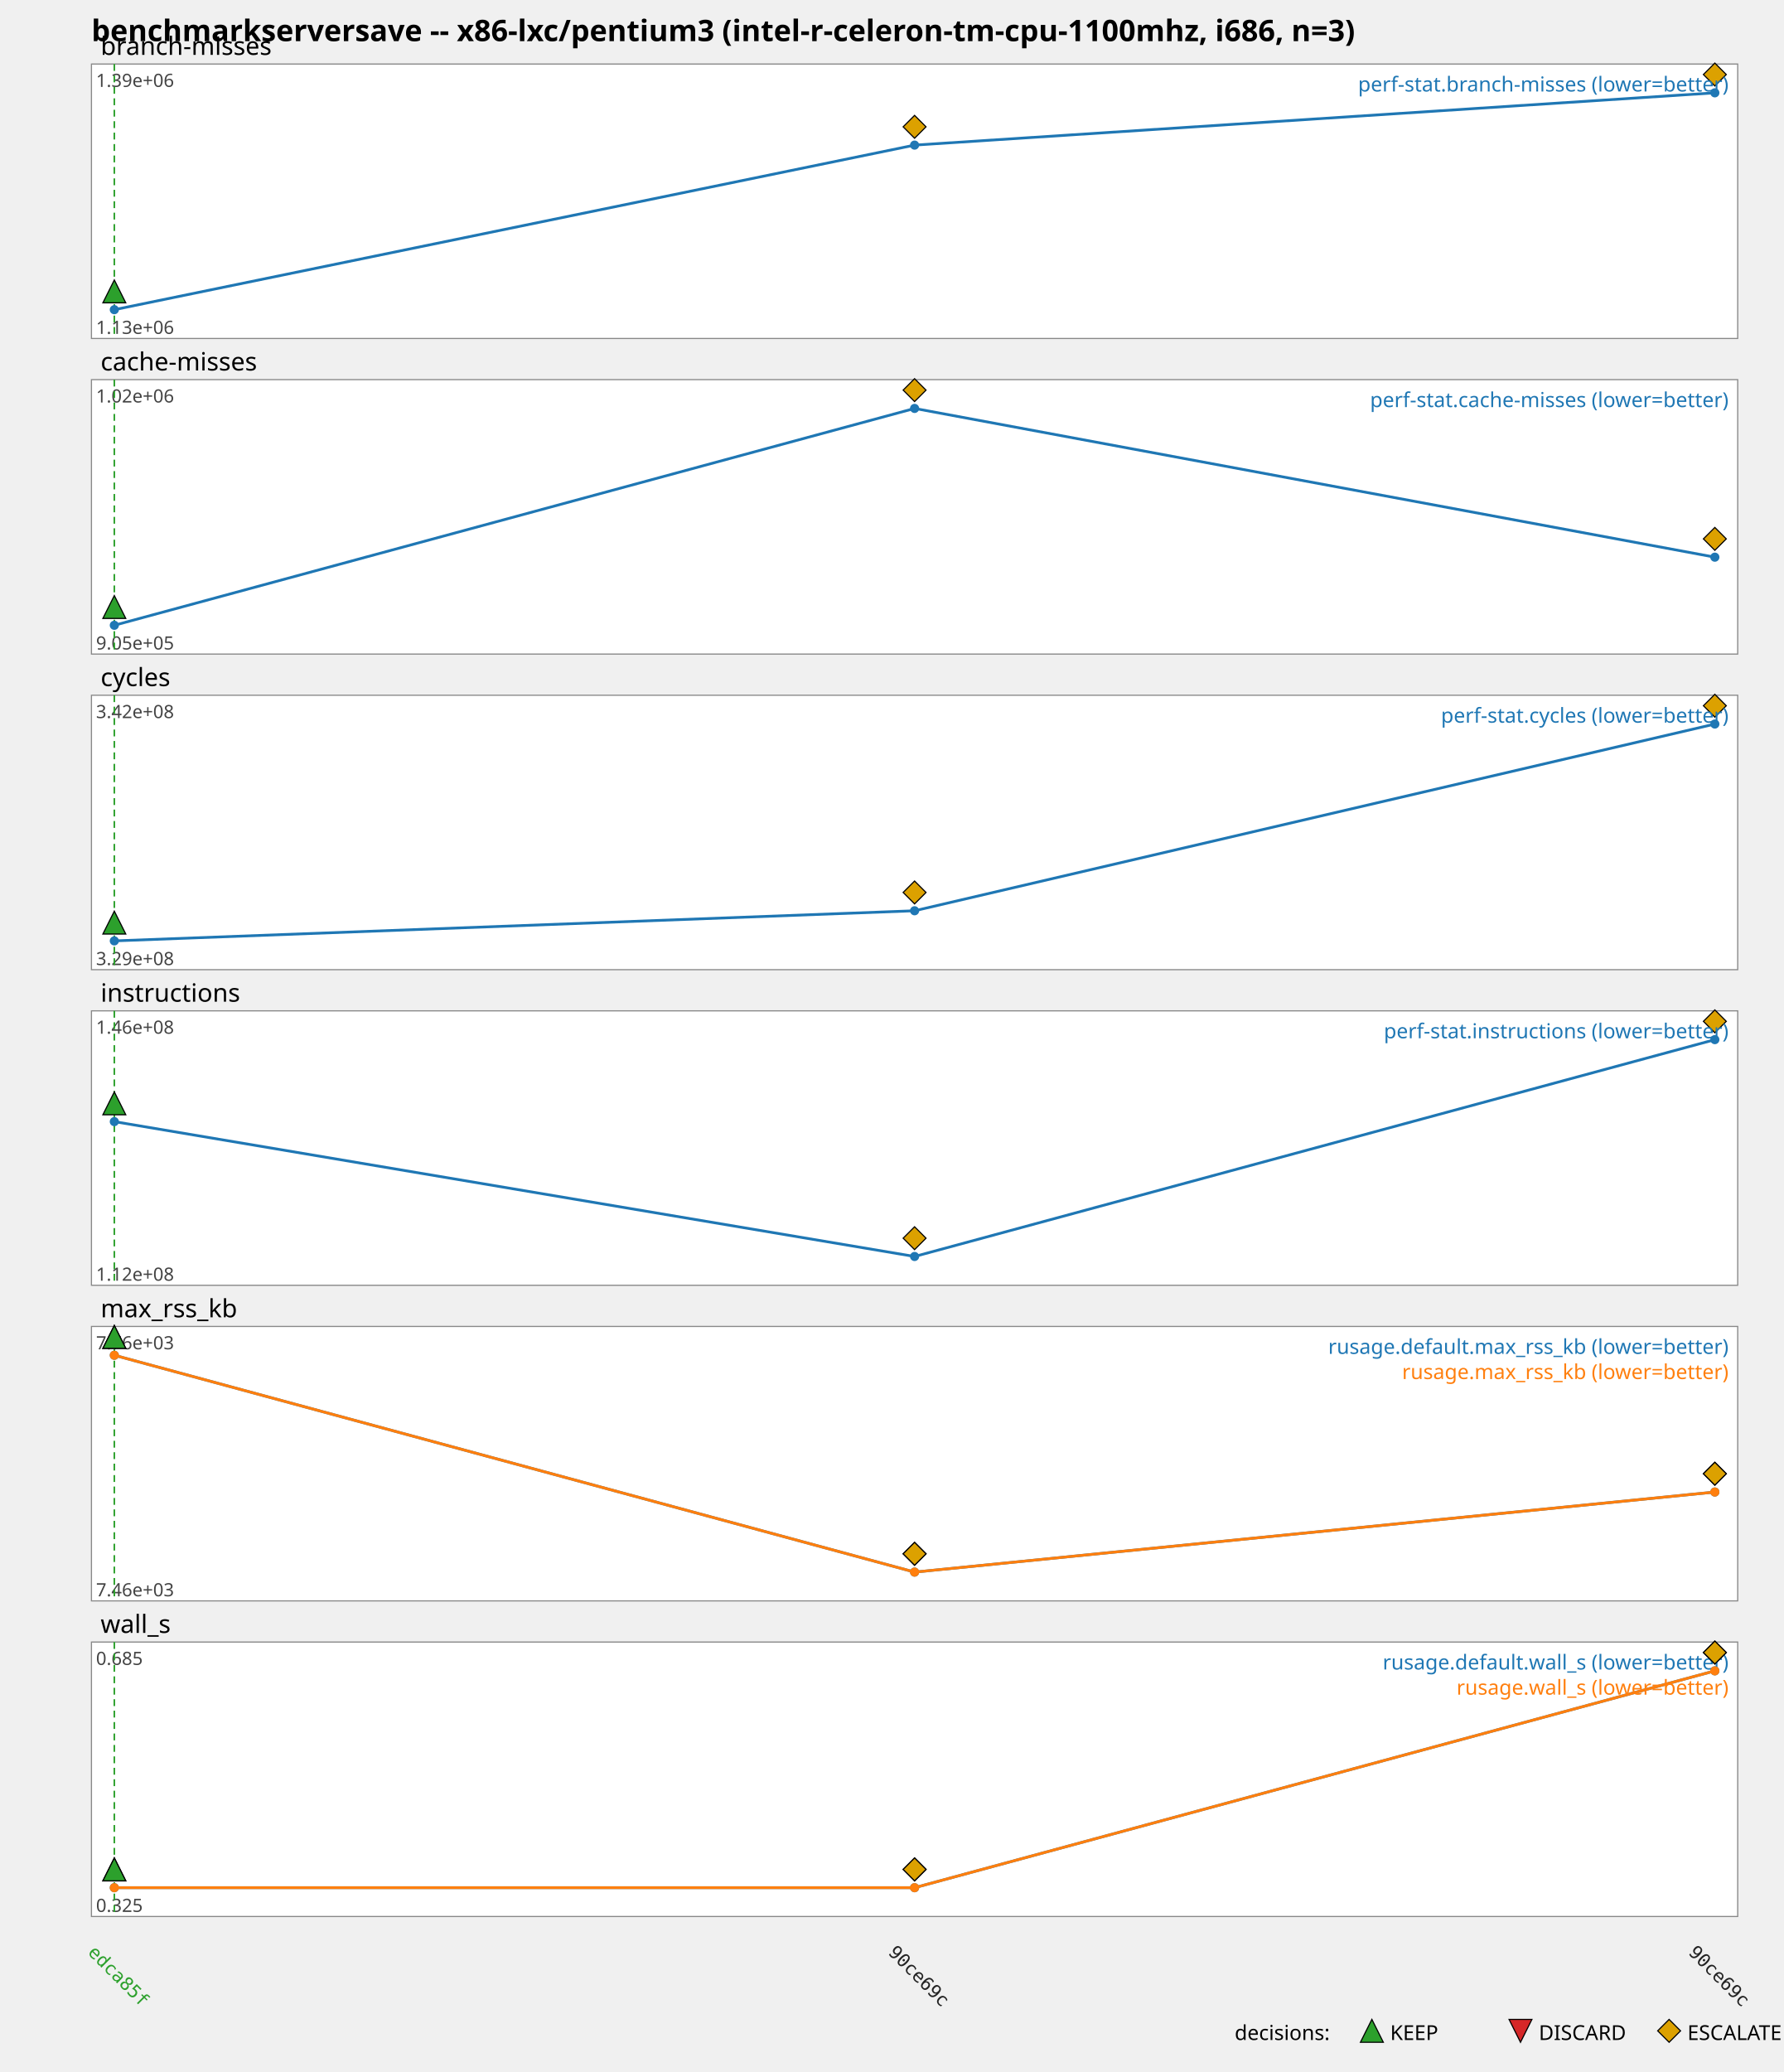
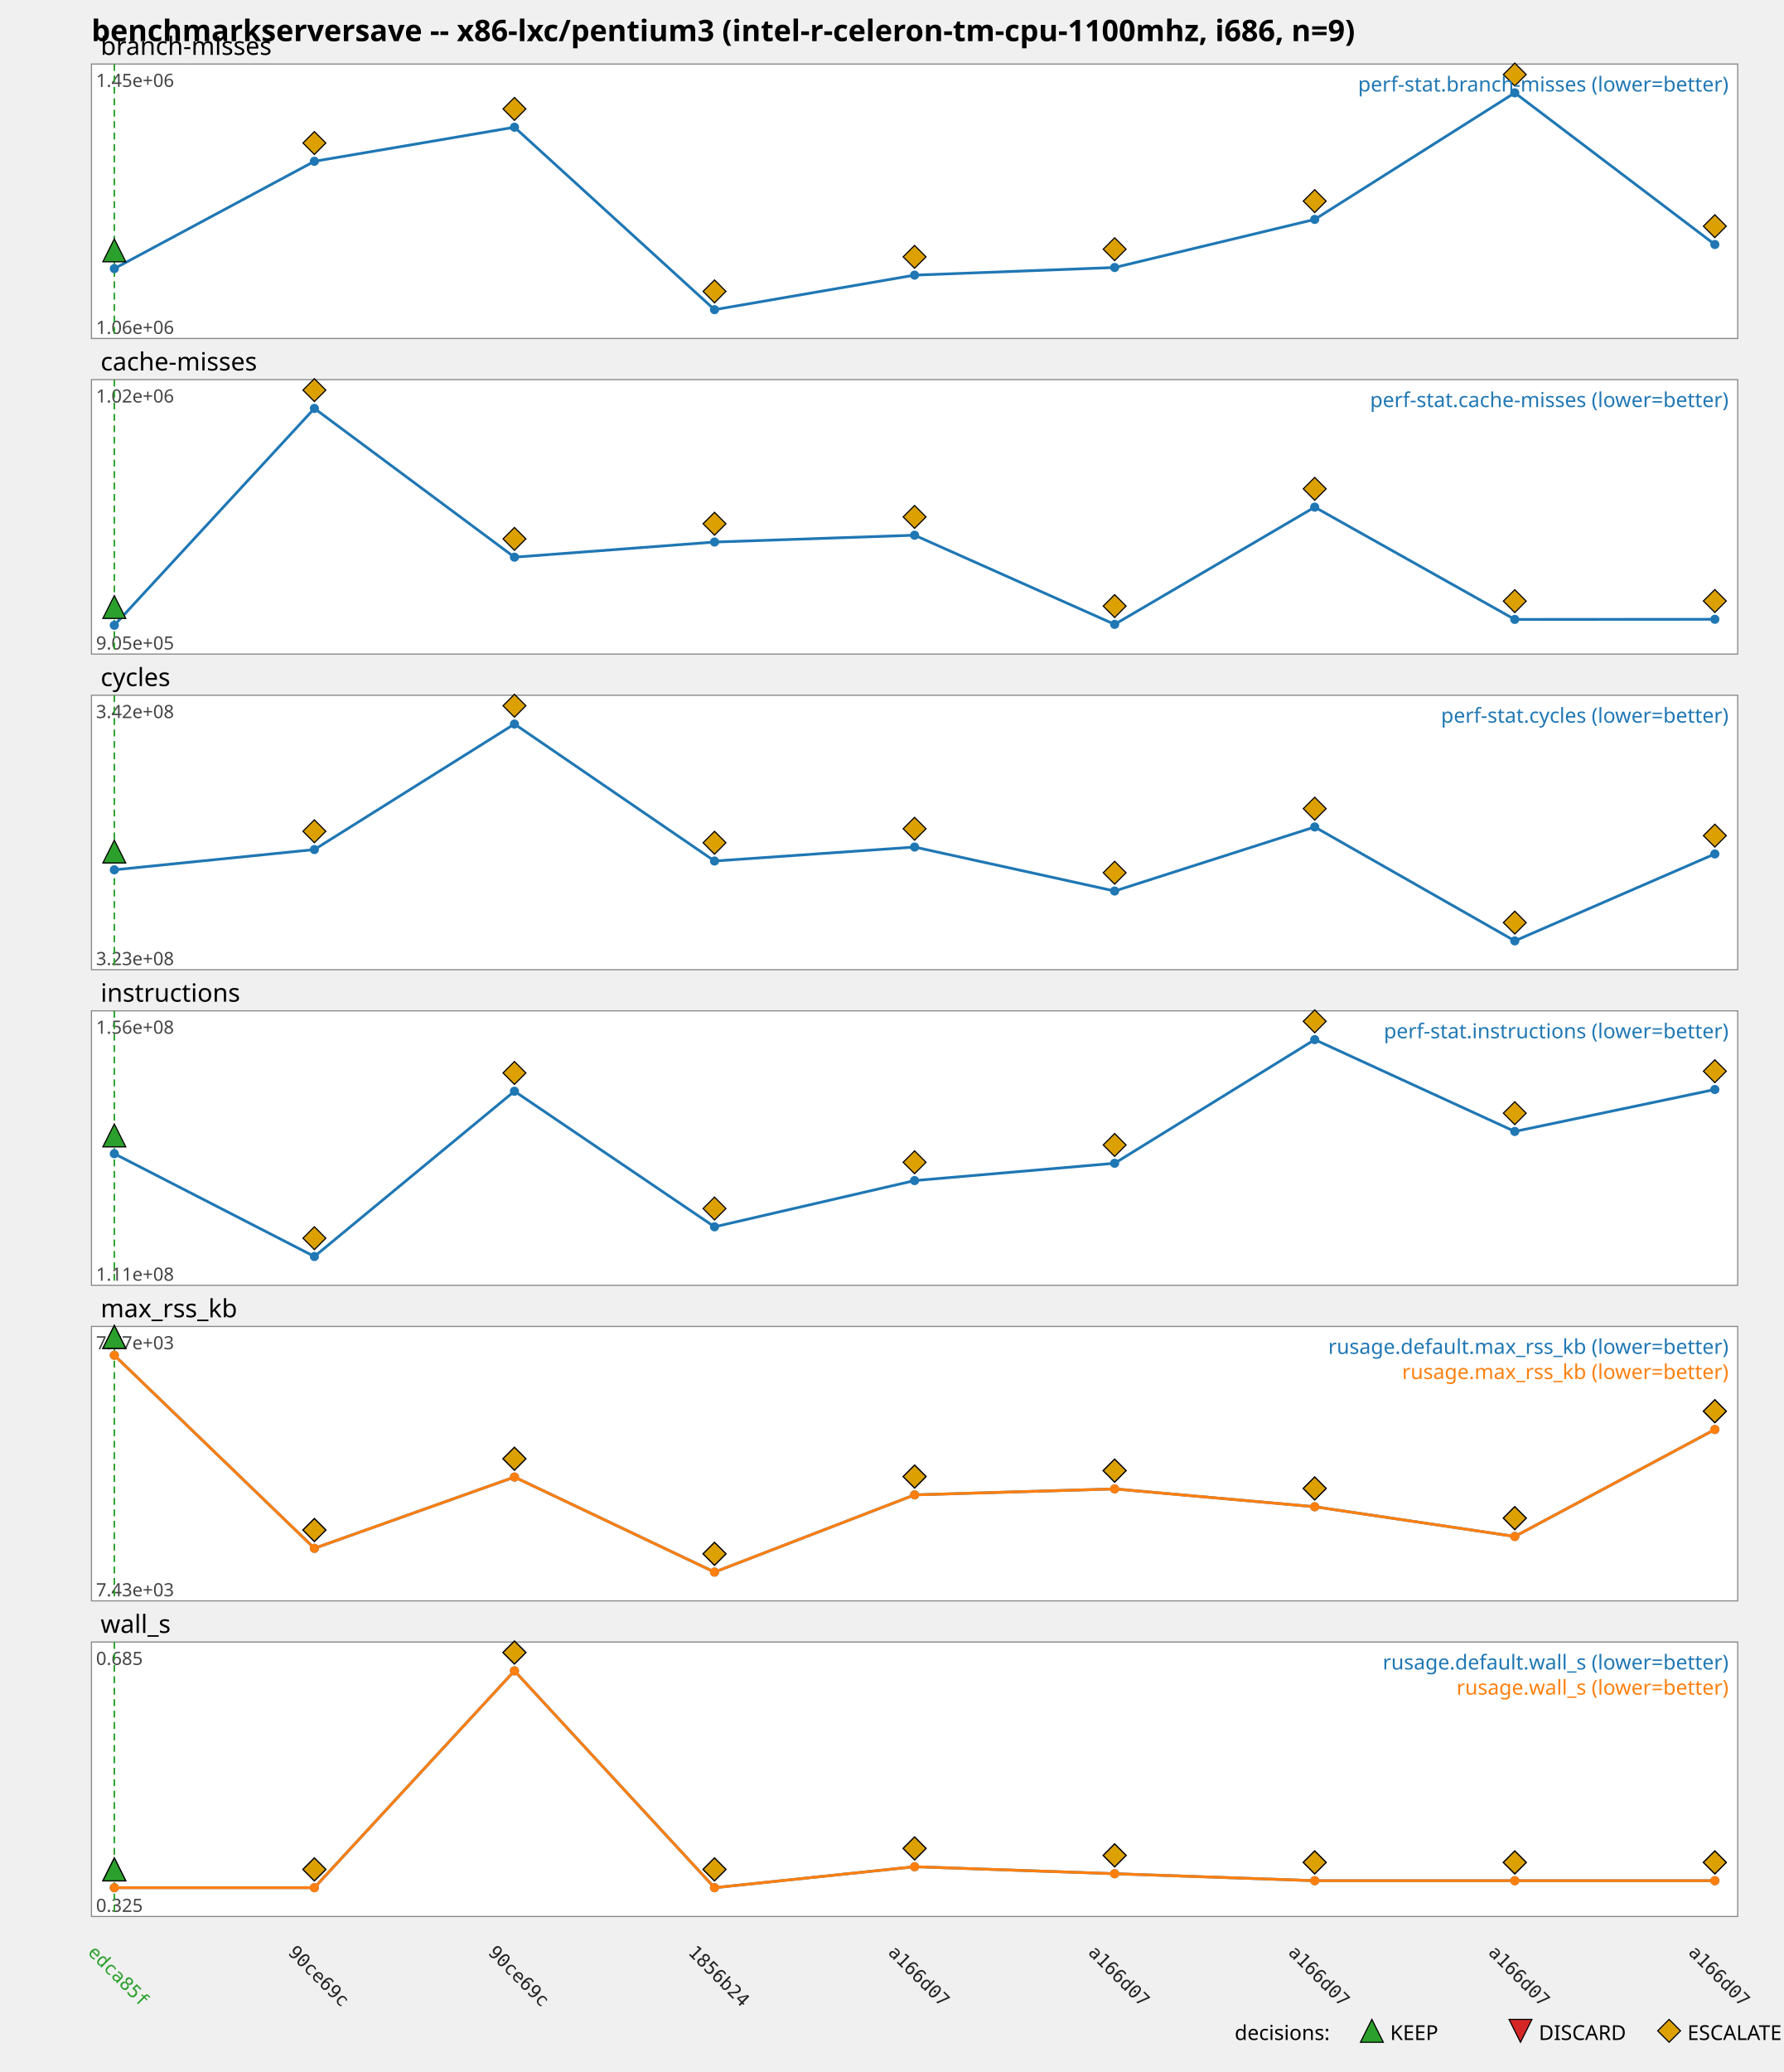
<svg xmlns="http://www.w3.org/2000/svg" version="1.1" width="780" height="906" viewBox="0 0 780 906">
-   <text x="40" y="18" font-size="13" font-family="sans-serif" font-weight="bold">benchmarkserversave -- x86-lxc/pentium3 (intel-r-celeron-tm-cpu-1100mhz, i686, n=3)</text>
+   <text x="40" y="18" font-size="13" font-family="sans-serif" font-weight="bold">benchmarkserversave -- x86-lxc/pentium3 (intel-r-celeron-tm-cpu-1100mhz, i686, n=9)</text>
  <g transform="translate(40,28)">
    <rect x="0" y="0" width="720" height="120" fill="white" stroke="#888" stroke-width="0.5" />
    <text x="4" y="-4" font-size="11" font-family="sans-serif">branch-misses</text>
-     <text x="2" y="10" font-size="8" fill="#444" font-family="sans-serif">1.39e+06</text>
-     <text x="2" y="118" font-size="8" fill="#444" font-family="sans-serif">1.13e+06</text>
-     <line x1="10.0" y1="0" x2="10.0" y2="120" stroke="#2ca02c" stroke-width="0.7" stroke-dasharray="3,2" />
-     <polyline points="10.0,107.41 360.0,35.45 710.0,12.59" fill="none" stroke="#1f77b4" stroke-width="1.2" />
-     <circle cx="10.0" cy="107.41" r="2" fill="#1f77b4" />
-     <polygon points="10.0,94.414 5.0,104.414 15.0,104.414" fill="#2ca02c" stroke="black" stroke-width="0.5" />
-     <circle cx="360.0" cy="35.45" r="2" fill="#1f77b4" />
-     <polygon points="360.0,22.448 365.0,27.448 360.0,32.448 355.0,27.448" fill="#dca100" stroke="black" stroke-width="0.5" />
-     <circle cx="710.0" cy="12.59" r="2" fill="#1f77b4" />
-     <polygon points="710.0,-0.414 715.0,4.586 710.0,9.586 705.0,4.586" fill="#dca100" stroke="black" stroke-width="0.5" />
+     <text x="2" y="10" font-size="8" fill="#444" font-family="sans-serif">1.45e+06</text>
+     <text x="2" y="118" font-size="8" fill="#444" font-family="sans-serif">1.06e+06</text>
+     <line x1="10.0" y1="0" x2="10.0" y2="120" stroke="#2ca02c" stroke-width="0.7" stroke-dasharray="3,2" />
+     <polyline points="10.0,89.45 97.5,42.53 185.0,27.63 272.5,107.41 360.0,92.30 447.5,88.97 535.0,67.94 622.5,12.59 710.0,78.91" fill="none" stroke="#1f77b4" stroke-width="1.2" />
+     <circle cx="10.0" cy="89.45" r="2" fill="#1f77b4" />
+     <polygon points="10.0,76.452 5.0,86.452 15.0,86.452" fill="#2ca02c" stroke="black" stroke-width="0.5" />
+     <circle cx="97.5" cy="42.53" r="2" fill="#1f77b4" />
+     <polygon points="97.5,29.534 102.5,34.534 97.5,39.534 92.5,34.534" fill="#dca100" stroke="black" stroke-width="0.5" />
+     <circle cx="185.0" cy="27.63" r="2" fill="#1f77b4" />
+     <polygon points="185.0,14.629 190.0,19.629 185.0,24.629 180.0,19.629" fill="#dca100" stroke="black" stroke-width="0.5" />
+     <circle cx="272.5" cy="107.41" r="2" fill="#1f77b4" />
+     <polygon points="272.5,94.414 277.5,99.414 272.5,104.414 267.5,99.414" fill="#dca100" stroke="black" stroke-width="0.5" />
+     <circle cx="360.0" cy="92.30" r="2" fill="#1f77b4" />
+     <polygon points="360.0,79.301 365.0,84.301 360.0,89.301 355.0,84.301" fill="#dca100" stroke="black" stroke-width="0.5" />
+     <circle cx="447.5" cy="88.97" r="2" fill="#1f77b4" />
+     <polygon points="447.5,75.967 452.5,80.967 447.5,85.967 442.5,80.967" fill="#dca100" stroke="black" stroke-width="0.5" />
+     <circle cx="535.0" cy="67.94" r="2" fill="#1f77b4" />
+     <polygon points="535.0,54.939 540.0,59.939 535.0,64.939 530.0,59.939" fill="#dca100" stroke="black" stroke-width="0.5" />
+     <circle cx="622.5" cy="12.59" r="2" fill="#1f77b4" />
+     <polygon points="622.5,-0.414 627.5,4.586 622.5,9.586 617.5,4.586" fill="#dca100" stroke="black" stroke-width="0.5" />
+     <circle cx="710.0" cy="78.91" r="2" fill="#1f77b4" />
+     <polygon points="710.0,65.905 715.0,70.905 710.0,75.905 705.0,70.905" fill="#dca100" stroke="black" stroke-width="0.5" />
    <text x="716" y="12" font-size="9" text-anchor="end" fill="#1f77b4" font-family="sans-serif">perf-stat.branch-misses (lower=better)</text>
  </g>
  <g transform="translate(40,166)">
    <rect x="0" y="0" width="720" height="120" fill="white" stroke="#888" stroke-width="0.5" />
    <text x="4" y="-4" font-size="11" font-family="sans-serif">cache-misses</text>
    <text x="2" y="10" font-size="8" fill="#444" font-family="sans-serif">1.02e+06</text>
    <text x="2" y="118" font-size="8" fill="#444" font-family="sans-serif">9.05e+05</text>
    <line x1="10.0" y1="0" x2="10.0" y2="120" stroke="#2ca02c" stroke-width="0.7" stroke-dasharray="3,2" />
-     <polyline points="10.0,107.41 360.0,12.59 710.0,77.63" fill="none" stroke="#1f77b4" stroke-width="1.2" />
+     <polyline points="10.0,107.41 97.5,12.59 185.0,77.63 272.5,71.01 360.0,68.03 447.5,107.01 535.0,55.75 622.5,104.85 710.0,104.79" fill="none" stroke="#1f77b4" stroke-width="1.2" />
    <circle cx="10.0" cy="107.41" r="2" fill="#1f77b4" />
    <polygon points="10.0,94.414 5.0,104.414 15.0,104.414" fill="#2ca02c" stroke="black" stroke-width="0.5" />
-     <circle cx="360.0" cy="12.59" r="2" fill="#1f77b4" />
-     <polygon points="360.0,-0.414 365.0,4.586 360.0,9.586 355.0,4.586" fill="#dca100" stroke="black" stroke-width="0.5" />
-     <circle cx="710.0" cy="77.63" r="2" fill="#1f77b4" />
-     <polygon points="710.0,64.628 715.0,69.628 710.0,74.628 705.0,69.628" fill="#dca100" stroke="black" stroke-width="0.5" />
+     <circle cx="97.5" cy="12.59" r="2" fill="#1f77b4" />
+     <polygon points="97.5,-0.414 102.5,4.586 97.5,9.586 92.5,4.586" fill="#dca100" stroke="black" stroke-width="0.5" />
+     <circle cx="185.0" cy="77.63" r="2" fill="#1f77b4" />
+     <polygon points="185.0,64.628 190.0,69.628 185.0,74.628 180.0,69.628" fill="#dca100" stroke="black" stroke-width="0.5" />
+     <circle cx="272.5" cy="71.01" r="2" fill="#1f77b4" />
+     <polygon points="272.5,58.011 277.5,63.011 272.5,68.011 267.5,63.011" fill="#dca100" stroke="black" stroke-width="0.5" />
+     <circle cx="360.0" cy="68.03" r="2" fill="#1f77b4" />
+     <polygon points="360.0,55.026 365.0,60.026 360.0,65.026 355.0,60.026" fill="#dca100" stroke="black" stroke-width="0.5" />
+     <circle cx="447.5" cy="107.01" r="2" fill="#1f77b4" />
+     <polygon points="447.5,94.01 452.5,99.01 447.5,104.01 442.5,99.01" fill="#dca100" stroke="black" stroke-width="0.5" />
+     <circle cx="535.0" cy="55.75" r="2" fill="#1f77b4" />
+     <polygon points="535.0,42.746 540.0,47.746 535.0,52.746 530.0,47.746" fill="#dca100" stroke="black" stroke-width="0.5" />
+     <circle cx="622.5" cy="104.85" r="2" fill="#1f77b4" />
+     <polygon points="622.5,91.851 627.5,96.851 622.5,101.851 617.5,96.851" fill="#dca100" stroke="black" stroke-width="0.5" />
+     <circle cx="710.0" cy="104.79" r="2" fill="#1f77b4" />
+     <polygon points="710.0,91.791 715.0,96.791 710.0,101.791 705.0,96.791" fill="#dca100" stroke="black" stroke-width="0.5" />
    <text x="716" y="12" font-size="9" text-anchor="end" fill="#1f77b4" font-family="sans-serif">perf-stat.cache-misses (lower=better)</text>
  </g>
  <g transform="translate(40,304)">
    <rect x="0" y="0" width="720" height="120" fill="white" stroke="#888" stroke-width="0.5" />
    <text x="4" y="-4" font-size="11" font-family="sans-serif">cycles</text>
    <text x="2" y="10" font-size="8" fill="#444" font-family="sans-serif">3.42e+08</text>
-     <text x="2" y="118" font-size="8" fill="#444" font-family="sans-serif">3.29e+08</text>
-     <line x1="10.0" y1="0" x2="10.0" y2="120" stroke="#2ca02c" stroke-width="0.7" stroke-dasharray="3,2" />
-     <polyline points="10.0,107.41 360.0,94.24 710.0,12.59" fill="none" stroke="#1f77b4" stroke-width="1.2" />
-     <circle cx="10.0" cy="107.41" r="2" fill="#1f77b4" />
-     <polygon points="10.0,94.414 5.0,104.414 15.0,104.414" fill="#2ca02c" stroke="black" stroke-width="0.5" />
-     <circle cx="360.0" cy="94.24" r="2" fill="#1f77b4" />
-     <polygon points="360.0,81.236 365.0,86.236 360.0,91.236 355.0,86.236" fill="#dca100" stroke="black" stroke-width="0.5" />
-     <circle cx="710.0" cy="12.59" r="2" fill="#1f77b4" />
-     <polygon points="710.0,-0.414 715.0,4.586 710.0,9.586 705.0,4.586" fill="#dca100" stroke="black" stroke-width="0.5" />
+     <text x="2" y="118" font-size="8" fill="#444" font-family="sans-serif">3.23e+08</text>
+     <line x1="10.0" y1="0" x2="10.0" y2="120" stroke="#2ca02c" stroke-width="0.7" stroke-dasharray="3,2" />
+     <polyline points="10.0,76.34 97.5,67.48 185.0,12.59 272.5,72.49 360.0,66.38 447.5,85.61 535.0,57.60 622.5,107.41 710.0,69.39" fill="none" stroke="#1f77b4" stroke-width="1.2" />
+     <circle cx="10.0" cy="76.34" r="2" fill="#1f77b4" />
+     <polygon points="10.0,63.344 5.0,73.344 15.0,73.344" fill="#2ca02c" stroke="black" stroke-width="0.5" />
+     <circle cx="97.5" cy="67.48" r="2" fill="#1f77b4" />
+     <polygon points="97.5,54.484 102.5,59.484 97.5,64.484 92.5,59.484" fill="#dca100" stroke="black" stroke-width="0.5" />
+     <circle cx="185.0" cy="12.59" r="2" fill="#1f77b4" />
+     <polygon points="185.0,-0.414 190.0,4.586 185.0,9.586 180.0,4.586" fill="#dca100" stroke="black" stroke-width="0.5" />
+     <circle cx="272.5" cy="72.49" r="2" fill="#1f77b4" />
+     <polygon points="272.5,59.494 277.5,64.494 272.5,69.494 267.5,64.494" fill="#dca100" stroke="black" stroke-width="0.5" />
+     <circle cx="360.0" cy="66.38" r="2" fill="#1f77b4" />
+     <polygon points="360.0,53.38 365.0,58.38 360.0,63.38 355.0,58.38" fill="#dca100" stroke="black" stroke-width="0.5" />
+     <circle cx="447.5" cy="85.61" r="2" fill="#1f77b4" />
+     <polygon points="447.5,72.606 452.5,77.606 447.5,82.606 442.5,77.606" fill="#dca100" stroke="black" stroke-width="0.5" />
+     <circle cx="535.0" cy="57.60" r="2" fill="#1f77b4" />
+     <polygon points="535.0,44.597 540.0,49.597 535.0,54.597 530.0,49.597" fill="#dca100" stroke="black" stroke-width="0.5" />
+     <circle cx="622.5" cy="107.41" r="2" fill="#1f77b4" />
+     <polygon points="622.5,94.414 627.5,99.414 622.5,104.414 617.5,99.414" fill="#dca100" stroke="black" stroke-width="0.5" />
+     <circle cx="710.0" cy="69.39" r="2" fill="#1f77b4" />
+     <polygon points="710.0,56.39 715.0,61.39 710.0,66.39 705.0,61.39" fill="#dca100" stroke="black" stroke-width="0.5" />
    <text x="716" y="12" font-size="9" text-anchor="end" fill="#1f77b4" font-family="sans-serif">perf-stat.cycles (lower=better)</text>
  </g>
  <g transform="translate(40,442)">
    <rect x="0" y="0" width="720" height="120" fill="white" stroke="#888" stroke-width="0.5" />
    <text x="4" y="-4" font-size="11" font-family="sans-serif">instructions</text>
-     <text x="2" y="10" font-size="8" fill="#444" font-family="sans-serif">1.46e+08</text>
-     <text x="2" y="118" font-size="8" fill="#444" font-family="sans-serif">1.12e+08</text>
-     <line x1="10.0" y1="0" x2="10.0" y2="120" stroke="#2ca02c" stroke-width="0.7" stroke-dasharray="3,2" />
-     <polyline points="10.0,48.44 360.0,107.41 710.0,12.59" fill="none" stroke="#1f77b4" stroke-width="1.2" />
-     <circle cx="10.0" cy="48.44" r="2" fill="#1f77b4" />
-     <polygon points="10.0,35.436 5.0,45.436 15.0,45.436" fill="#2ca02c" stroke="black" stroke-width="0.5" />
-     <circle cx="360.0" cy="107.41" r="2" fill="#1f77b4" />
-     <polygon points="360.0,94.414 365.0,99.414 360.0,104.414 355.0,99.414" fill="#dca100" stroke="black" stroke-width="0.5" />
-     <circle cx="710.0" cy="12.59" r="2" fill="#1f77b4" />
-     <polygon points="710.0,-0.414 715.0,4.586 710.0,9.586 705.0,4.586" fill="#dca100" stroke="black" stroke-width="0.5" />
+     <text x="2" y="10" font-size="8" fill="#444" font-family="sans-serif">1.56e+08</text>
+     <text x="2" y="118" font-size="8" fill="#444" font-family="sans-serif">1.11e+08</text>
+     <line x1="10.0" y1="0" x2="10.0" y2="120" stroke="#2ca02c" stroke-width="0.7" stroke-dasharray="3,2" />
+     <polyline points="10.0,62.47 97.5,107.41 185.0,35.15 272.5,94.44 360.0,74.22 447.5,66.65 535.0,12.59 622.5,52.74 710.0,34.39" fill="none" stroke="#1f77b4" stroke-width="1.2" />
+     <circle cx="10.0" cy="62.47" r="2" fill="#1f77b4" />
+     <polygon points="10.0,49.471 5.0,59.471 15.0,59.471" fill="#2ca02c" stroke="black" stroke-width="0.5" />
+     <circle cx="97.5" cy="107.41" r="2" fill="#1f77b4" />
+     <polygon points="97.5,94.414 102.5,99.414 97.5,104.414 92.5,99.414" fill="#dca100" stroke="black" stroke-width="0.5" />
+     <circle cx="185.0" cy="35.15" r="2" fill="#1f77b4" />
+     <polygon points="185.0,22.154 190.0,27.154 185.0,32.154 180.0,27.154" fill="#dca100" stroke="black" stroke-width="0.5" />
+     <circle cx="272.5" cy="94.44" r="2" fill="#1f77b4" />
+     <polygon points="272.5,81.442 277.5,86.442 272.5,91.442 267.5,86.442" fill="#dca100" stroke="black" stroke-width="0.5" />
+     <circle cx="360.0" cy="74.22" r="2" fill="#1f77b4" />
+     <polygon points="360.0,61.219 365.0,66.219 360.0,71.219 355.0,66.219" fill="#dca100" stroke="black" stroke-width="0.5" />
+     <circle cx="447.5" cy="66.65" r="2" fill="#1f77b4" />
+     <polygon points="447.5,53.649 452.5,58.649 447.5,63.649 442.5,58.649" fill="#dca100" stroke="black" stroke-width="0.5" />
+     <circle cx="535.0" cy="12.59" r="2" fill="#1f77b4" />
+     <polygon points="535.0,-0.414 540.0,4.586 535.0,9.586 530.0,4.586" fill="#dca100" stroke="black" stroke-width="0.5" />
+     <circle cx="622.5" cy="52.74" r="2" fill="#1f77b4" />
+     <polygon points="622.5,39.737 627.5,44.737 622.5,49.737 617.5,44.737" fill="#dca100" stroke="black" stroke-width="0.5" />
+     <circle cx="710.0" cy="34.39" r="2" fill="#1f77b4" />
+     <polygon points="710.0,21.393 715.0,26.393 710.0,31.393 705.0,26.393" fill="#dca100" stroke="black" stroke-width="0.5" />
    <text x="716" y="12" font-size="9" text-anchor="end" fill="#1f77b4" font-family="sans-serif">perf-stat.instructions (lower=better)</text>
  </g>
  <g transform="translate(40,580)">
    <rect x="0" y="0" width="720" height="120" fill="white" stroke="#888" stroke-width="0.5" />
    <text x="4" y="-4" font-size="11" font-family="sans-serif">max_rss_kb</text>
-     <text x="2" y="10" font-size="8" fill="#444" font-family="sans-serif">7.76e+03</text>
-     <text x="2" y="118" font-size="8" fill="#444" font-family="sans-serif">7.46e+03</text>
-     <line x1="10.0" y1="0" x2="10.0" y2="120" stroke="#2ca02c" stroke-width="0.7" stroke-dasharray="3,2" />
-     <polyline points="10.0,12.59 360.0,107.41 710.0,72.40" fill="none" stroke="#1f77b4" stroke-width="1.2" />
+     <text x="2" y="10" font-size="8" fill="#444" font-family="sans-serif">7.77e+03</text>
+     <text x="2" y="118" font-size="8" fill="#444" font-family="sans-serif">7.43e+03</text>
+     <line x1="10.0" y1="0" x2="10.0" y2="120" stroke="#2ca02c" stroke-width="0.7" stroke-dasharray="3,2" />
+     <polyline points="10.0,12.59 97.5,97.02 185.0,65.85 272.5,107.41 360.0,73.64 447.5,71.04 535.0,78.84 622.5,91.83 710.0,45.06" fill="none" stroke="#1f77b4" stroke-width="1.2" />
    <circle cx="10.0" cy="12.59" r="2" fill="#1f77b4" />
    <polygon points="10.0,-0.414 5.0,9.586 15.0,9.586" fill="#2ca02c" stroke="black" stroke-width="0.5" />
-     <circle cx="360.0" cy="107.41" r="2" fill="#1f77b4" />
-     <polygon points="360.0,94.414 365.0,99.414 360.0,104.414 355.0,99.414" fill="#dca100" stroke="black" stroke-width="0.5" />
-     <circle cx="710.0" cy="72.40" r="2" fill="#1f77b4" />
-     <polygon points="710.0,59.401 715.0,64.401 710.0,69.401 705.0,64.401" fill="#dca100" stroke="black" stroke-width="0.5" />
+     <circle cx="97.5" cy="97.02" r="2" fill="#1f77b4" />
+     <polygon points="97.5,84.022 102.5,89.022 97.5,94.022 92.5,89.022" fill="#dca100" stroke="black" stroke-width="0.5" />
+     <circle cx="185.0" cy="65.85" r="2" fill="#1f77b4" />
+     <polygon points="185.0,52.846 190.0,57.846 185.0,62.846 180.0,57.846" fill="#dca100" stroke="black" stroke-width="0.5" />
+     <circle cx="272.5" cy="107.41" r="2" fill="#1f77b4" />
+     <polygon points="272.5,94.414 277.5,99.414 272.5,104.414 267.5,99.414" fill="#dca100" stroke="black" stroke-width="0.5" />
+     <circle cx="360.0" cy="73.64" r="2" fill="#1f77b4" />
+     <polygon points="360.0,60.64 365.0,65.64 360.0,70.64 355.0,65.64" fill="#dca100" stroke="black" stroke-width="0.5" />
+     <circle cx="447.5" cy="71.04" r="2" fill="#1f77b4" />
+     <polygon points="447.5,58.042 452.5,63.042 447.5,68.042 442.5,63.042" fill="#dca100" stroke="black" stroke-width="0.5" />
+     <circle cx="535.0" cy="78.84" r="2" fill="#1f77b4" />
+     <polygon points="535.0,65.836 540.0,70.836 535.0,75.836 530.0,70.836" fill="#dca100" stroke="black" stroke-width="0.5" />
+     <circle cx="622.5" cy="91.83" r="2" fill="#1f77b4" />
+     <polygon points="622.5,78.826 627.5,83.826 622.5,88.826 617.5,83.826" fill="#dca100" stroke="black" stroke-width="0.5" />
+     <circle cx="710.0" cy="45.06" r="2" fill="#1f77b4" />
+     <polygon points="710.0,32.061 715.0,37.061 710.0,42.061 705.0,37.061" fill="#dca100" stroke="black" stroke-width="0.5" />
    <text x="716" y="12" font-size="9" text-anchor="end" fill="#1f77b4" font-family="sans-serif">rusage.default.max_rss_kb (lower=better)</text>
-     <polyline points="10.0,12.59 360.0,107.41 710.0,72.40" fill="none" stroke="#ff7f0e" stroke-width="1.2" />
+     <polyline points="10.0,12.59 97.5,97.02 185.0,65.85 272.5,107.41 360.0,73.64 447.5,71.04 535.0,78.84 622.5,91.83 710.0,45.06" fill="none" stroke="#ff7f0e" stroke-width="1.2" />
    <circle cx="10.0" cy="12.59" r="2" fill="#ff7f0e" />
    <polygon points="10.0,-0.414 5.0,9.586 15.0,9.586" fill="#2ca02c" stroke="black" stroke-width="0.5" />
-     <circle cx="360.0" cy="107.41" r="2" fill="#ff7f0e" />
-     <polygon points="360.0,94.414 365.0,99.414 360.0,104.414 355.0,99.414" fill="#dca100" stroke="black" stroke-width="0.5" />
-     <circle cx="710.0" cy="72.40" r="2" fill="#ff7f0e" />
-     <polygon points="710.0,59.401 715.0,64.401 710.0,69.401 705.0,64.401" fill="#dca100" stroke="black" stroke-width="0.5" />
+     <circle cx="97.5" cy="97.02" r="2" fill="#ff7f0e" />
+     <polygon points="97.5,84.022 102.5,89.022 97.5,94.022 92.5,89.022" fill="#dca100" stroke="black" stroke-width="0.5" />
+     <circle cx="185.0" cy="65.85" r="2" fill="#ff7f0e" />
+     <polygon points="185.0,52.846 190.0,57.846 185.0,62.846 180.0,57.846" fill="#dca100" stroke="black" stroke-width="0.5" />
+     <circle cx="272.5" cy="107.41" r="2" fill="#ff7f0e" />
+     <polygon points="272.5,94.414 277.5,99.414 272.5,104.414 267.5,99.414" fill="#dca100" stroke="black" stroke-width="0.5" />
+     <circle cx="360.0" cy="73.64" r="2" fill="#ff7f0e" />
+     <polygon points="360.0,60.64 365.0,65.64 360.0,70.64 355.0,65.64" fill="#dca100" stroke="black" stroke-width="0.5" />
+     <circle cx="447.5" cy="71.04" r="2" fill="#ff7f0e" />
+     <polygon points="447.5,58.042 452.5,63.042 447.5,68.042 442.5,63.042" fill="#dca100" stroke="black" stroke-width="0.5" />
+     <circle cx="535.0" cy="78.84" r="2" fill="#ff7f0e" />
+     <polygon points="535.0,65.836 540.0,70.836 535.0,75.836 530.0,70.836" fill="#dca100" stroke="black" stroke-width="0.5" />
+     <circle cx="622.5" cy="91.83" r="2" fill="#ff7f0e" />
+     <polygon points="622.5,78.826 627.5,83.826 622.5,88.826 617.5,83.826" fill="#dca100" stroke="black" stroke-width="0.5" />
+     <circle cx="710.0" cy="45.06" r="2" fill="#ff7f0e" />
+     <polygon points="710.0,32.061 715.0,37.061 710.0,42.061 705.0,37.061" fill="#dca100" stroke="black" stroke-width="0.5" />
    <text x="716" y="23" font-size="9" text-anchor="end" fill="#ff7f0e" font-family="sans-serif">rusage.max_rss_kb (lower=better)</text>
  </g>
  <g transform="translate(40,718)">
    <rect x="0" y="0" width="720" height="120" fill="white" stroke="#888" stroke-width="0.5" />
    <text x="4" y="-4" font-size="11" font-family="sans-serif">wall_s</text>
    <text x="2" y="10" font-size="8" fill="#444" font-family="sans-serif">0.685</text>
    <text x="2" y="118" font-size="8" fill="#444" font-family="sans-serif">0.325</text>
    <line x1="10.0" y1="0" x2="10.0" y2="120" stroke="#2ca02c" stroke-width="0.7" stroke-dasharray="3,2" />
-     <polyline points="10.0,107.41 360.0,107.41 710.0,12.59" fill="none" stroke="#1f77b4" stroke-width="1.2" />
+     <polyline points="10.0,107.41 97.5,107.41 185.0,12.59 272.5,107.41 360.0,98.24 447.5,101.30 535.0,104.35 622.5,104.35 710.0,104.35" fill="none" stroke="#1f77b4" stroke-width="1.2" />
    <circle cx="10.0" cy="107.41" r="2" fill="#1f77b4" />
    <polygon points="10.0,94.414 5.0,104.414 15.0,104.414" fill="#2ca02c" stroke="black" stroke-width="0.5" />
-     <circle cx="360.0" cy="107.41" r="2" fill="#1f77b4" />
-     <polygon points="360.0,94.414 365.0,99.414 360.0,104.414 355.0,99.414" fill="#dca100" stroke="black" stroke-width="0.5" />
-     <circle cx="710.0" cy="12.59" r="2" fill="#1f77b4" />
-     <polygon points="710.0,-0.414 715.0,4.586 710.0,9.586 705.0,4.586" fill="#dca100" stroke="black" stroke-width="0.5" />
+     <circle cx="97.5" cy="107.41" r="2" fill="#1f77b4" />
+     <polygon points="97.5,94.414 102.5,99.414 97.5,104.414 92.5,99.414" fill="#dca100" stroke="black" stroke-width="0.5" />
+     <circle cx="185.0" cy="12.59" r="2" fill="#1f77b4" />
+     <polygon points="185.0,-0.414 190.0,4.586 185.0,9.586 180.0,4.586" fill="#dca100" stroke="black" stroke-width="0.5" />
+     <circle cx="272.5" cy="107.41" r="2" fill="#1f77b4" />
+     <polygon points="272.5,94.414 277.5,99.414 272.5,104.414 267.5,99.414" fill="#dca100" stroke="black" stroke-width="0.5" />
+     <circle cx="360.0" cy="98.24" r="2" fill="#1f77b4" />
+     <polygon points="360.0,85.237 365.0,90.237 360.0,95.237 355.0,90.237" fill="#dca100" stroke="black" stroke-width="0.5" />
+     <circle cx="447.5" cy="101.30" r="2" fill="#1f77b4" />
+     <polygon points="447.5,88.296 452.5,93.296 447.5,98.296 442.5,93.296" fill="#dca100" stroke="black" stroke-width="0.5" />
+     <circle cx="535.0" cy="104.35" r="2" fill="#1f77b4" />
+     <polygon points="535.0,91.355 540.0,96.355 535.0,101.355 530.0,96.355" fill="#dca100" stroke="black" stroke-width="0.5" />
+     <circle cx="622.5" cy="104.35" r="2" fill="#1f77b4" />
+     <polygon points="622.5,91.355 627.5,96.355 622.5,101.355 617.5,96.355" fill="#dca100" stroke="black" stroke-width="0.5" />
+     <circle cx="710.0" cy="104.35" r="2" fill="#1f77b4" />
+     <polygon points="710.0,91.355 715.0,96.355 710.0,101.355 705.0,96.355" fill="#dca100" stroke="black" stroke-width="0.5" />
    <text x="716" y="12" font-size="9" text-anchor="end" fill="#1f77b4" font-family="sans-serif">rusage.default.wall_s (lower=better)</text>
-     <polyline points="10.0,107.41 360.0,107.41 710.0,12.59" fill="none" stroke="#ff7f0e" stroke-width="1.2" />
+     <polyline points="10.0,107.41 97.5,107.41 185.0,12.59 272.5,107.41 360.0,98.24 447.5,101.30 535.0,104.35 622.5,104.35 710.0,104.35" fill="none" stroke="#ff7f0e" stroke-width="1.2" />
    <circle cx="10.0" cy="107.41" r="2" fill="#ff7f0e" />
    <polygon points="10.0,94.414 5.0,104.414 15.0,104.414" fill="#2ca02c" stroke="black" stroke-width="0.5" />
-     <circle cx="360.0" cy="107.41" r="2" fill="#ff7f0e" />
-     <polygon points="360.0,94.414 365.0,99.414 360.0,104.414 355.0,99.414" fill="#dca100" stroke="black" stroke-width="0.5" />
-     <circle cx="710.0" cy="12.59" r="2" fill="#ff7f0e" />
-     <polygon points="710.0,-0.414 715.0,4.586 710.0,9.586 705.0,4.586" fill="#dca100" stroke="black" stroke-width="0.5" />
+     <circle cx="97.5" cy="107.41" r="2" fill="#ff7f0e" />
+     <polygon points="97.5,94.414 102.5,99.414 97.5,104.414 92.5,99.414" fill="#dca100" stroke="black" stroke-width="0.5" />
+     <circle cx="185.0" cy="12.59" r="2" fill="#ff7f0e" />
+     <polygon points="185.0,-0.414 190.0,4.586 185.0,9.586 180.0,4.586" fill="#dca100" stroke="black" stroke-width="0.5" />
+     <circle cx="272.5" cy="107.41" r="2" fill="#ff7f0e" />
+     <polygon points="272.5,94.414 277.5,99.414 272.5,104.414 267.5,99.414" fill="#dca100" stroke="black" stroke-width="0.5" />
+     <circle cx="360.0" cy="98.24" r="2" fill="#ff7f0e" />
+     <polygon points="360.0,85.237 365.0,90.237 360.0,95.237 355.0,90.237" fill="#dca100" stroke="black" stroke-width="0.5" />
+     <circle cx="447.5" cy="101.30" r="2" fill="#ff7f0e" />
+     <polygon points="447.5,88.296 452.5,93.296 447.5,98.296 442.5,93.296" fill="#dca100" stroke="black" stroke-width="0.5" />
+     <circle cx="535.0" cy="104.35" r="2" fill="#ff7f0e" />
+     <polygon points="535.0,91.355 540.0,96.355 535.0,101.355 530.0,96.355" fill="#dca100" stroke="black" stroke-width="0.5" />
+     <circle cx="622.5" cy="104.35" r="2" fill="#ff7f0e" />
+     <polygon points="622.5,91.355 627.5,96.355 622.5,101.355 617.5,96.355" fill="#dca100" stroke="black" stroke-width="0.5" />
+     <circle cx="710.0" cy="104.35" r="2" fill="#ff7f0e" />
+     <polygon points="710.0,91.355 715.0,96.355 710.0,101.355 705.0,96.355" fill="#dca100" stroke="black" stroke-width="0.5" />
    <text x="716" y="23" font-size="9" text-anchor="end" fill="#ff7f0e" font-family="sans-serif">rusage.wall_s (lower=better)</text>
  </g>
  <g transform="translate(40,856)">
    <text x="10.0" y="10" font-size="8" fill="#2ca02c" text-anchor="middle" font-family="monospace" transform="rotate(45 10.0 10)">edca85f</text>
-     <text x="360.0" y="10" font-size="8" fill="#222" text-anchor="middle" font-family="monospace" transform="rotate(45 360.0 10)">90ce69c</text>
-     <text x="710.0" y="10" font-size="8" fill="#222" text-anchor="middle" font-family="monospace" transform="rotate(45 710.0 10)">90ce69c</text>
+     <text x="97.5" y="10" font-size="8" fill="#222" text-anchor="middle" font-family="monospace" transform="rotate(45 97.5 10)">90ce69c</text>
+     <text x="185.0" y="10" font-size="8" fill="#222" text-anchor="middle" font-family="monospace" transform="rotate(45 185.0 10)">90ce69c</text>
+     <text x="272.5" y="10" font-size="8" fill="#222" text-anchor="middle" font-family="monospace" transform="rotate(45 272.5 10)">1856b24</text>
+     <text x="360.0" y="10" font-size="8" fill="#222" text-anchor="middle" font-family="monospace" transform="rotate(45 360.0 10)">a166d07</text>
+     <text x="447.5" y="10" font-size="8" fill="#222" text-anchor="middle" font-family="monospace" transform="rotate(45 447.5 10)">a166d07</text>
+     <text x="535.0" y="10" font-size="8" fill="#222" text-anchor="middle" font-family="monospace" transform="rotate(45 535.0 10)">a166d07</text>
+     <text x="622.5" y="10" font-size="8" fill="#222" text-anchor="middle" font-family="monospace" transform="rotate(45 622.5 10)">a166d07</text>
+     <text x="710.0" y="10" font-size="8" fill="#222" text-anchor="middle" font-family="monospace" transform="rotate(45 710.0 10)">a166d07</text>
  </g>
  <g transform="translate(540,892)">
    <text x="0" y="0" font-size="9" font-family="sans-serif">decisions:</text>
    <polygon points="60,-9 55,1 65,1" fill="#2ca02c" stroke="black" stroke-width="0.5" />
    <text x="68" y="0" font-size="9" font-family="sans-serif">KEEP</text>
    <polygon points="125,1 120,-9 130,-9" fill="#d62728" stroke="black" stroke-width="0.5" />
    <text x="133" y="0" font-size="9" font-family="sans-serif">DISCARD</text>
    <polygon points="190,-9 195,-4 190,1 185,-4" fill="#dca100" stroke="black" stroke-width="0.5" />
    <text x="198" y="0" font-size="9" font-family="sans-serif">ESCALATE</text>
  </g>
</svg>
